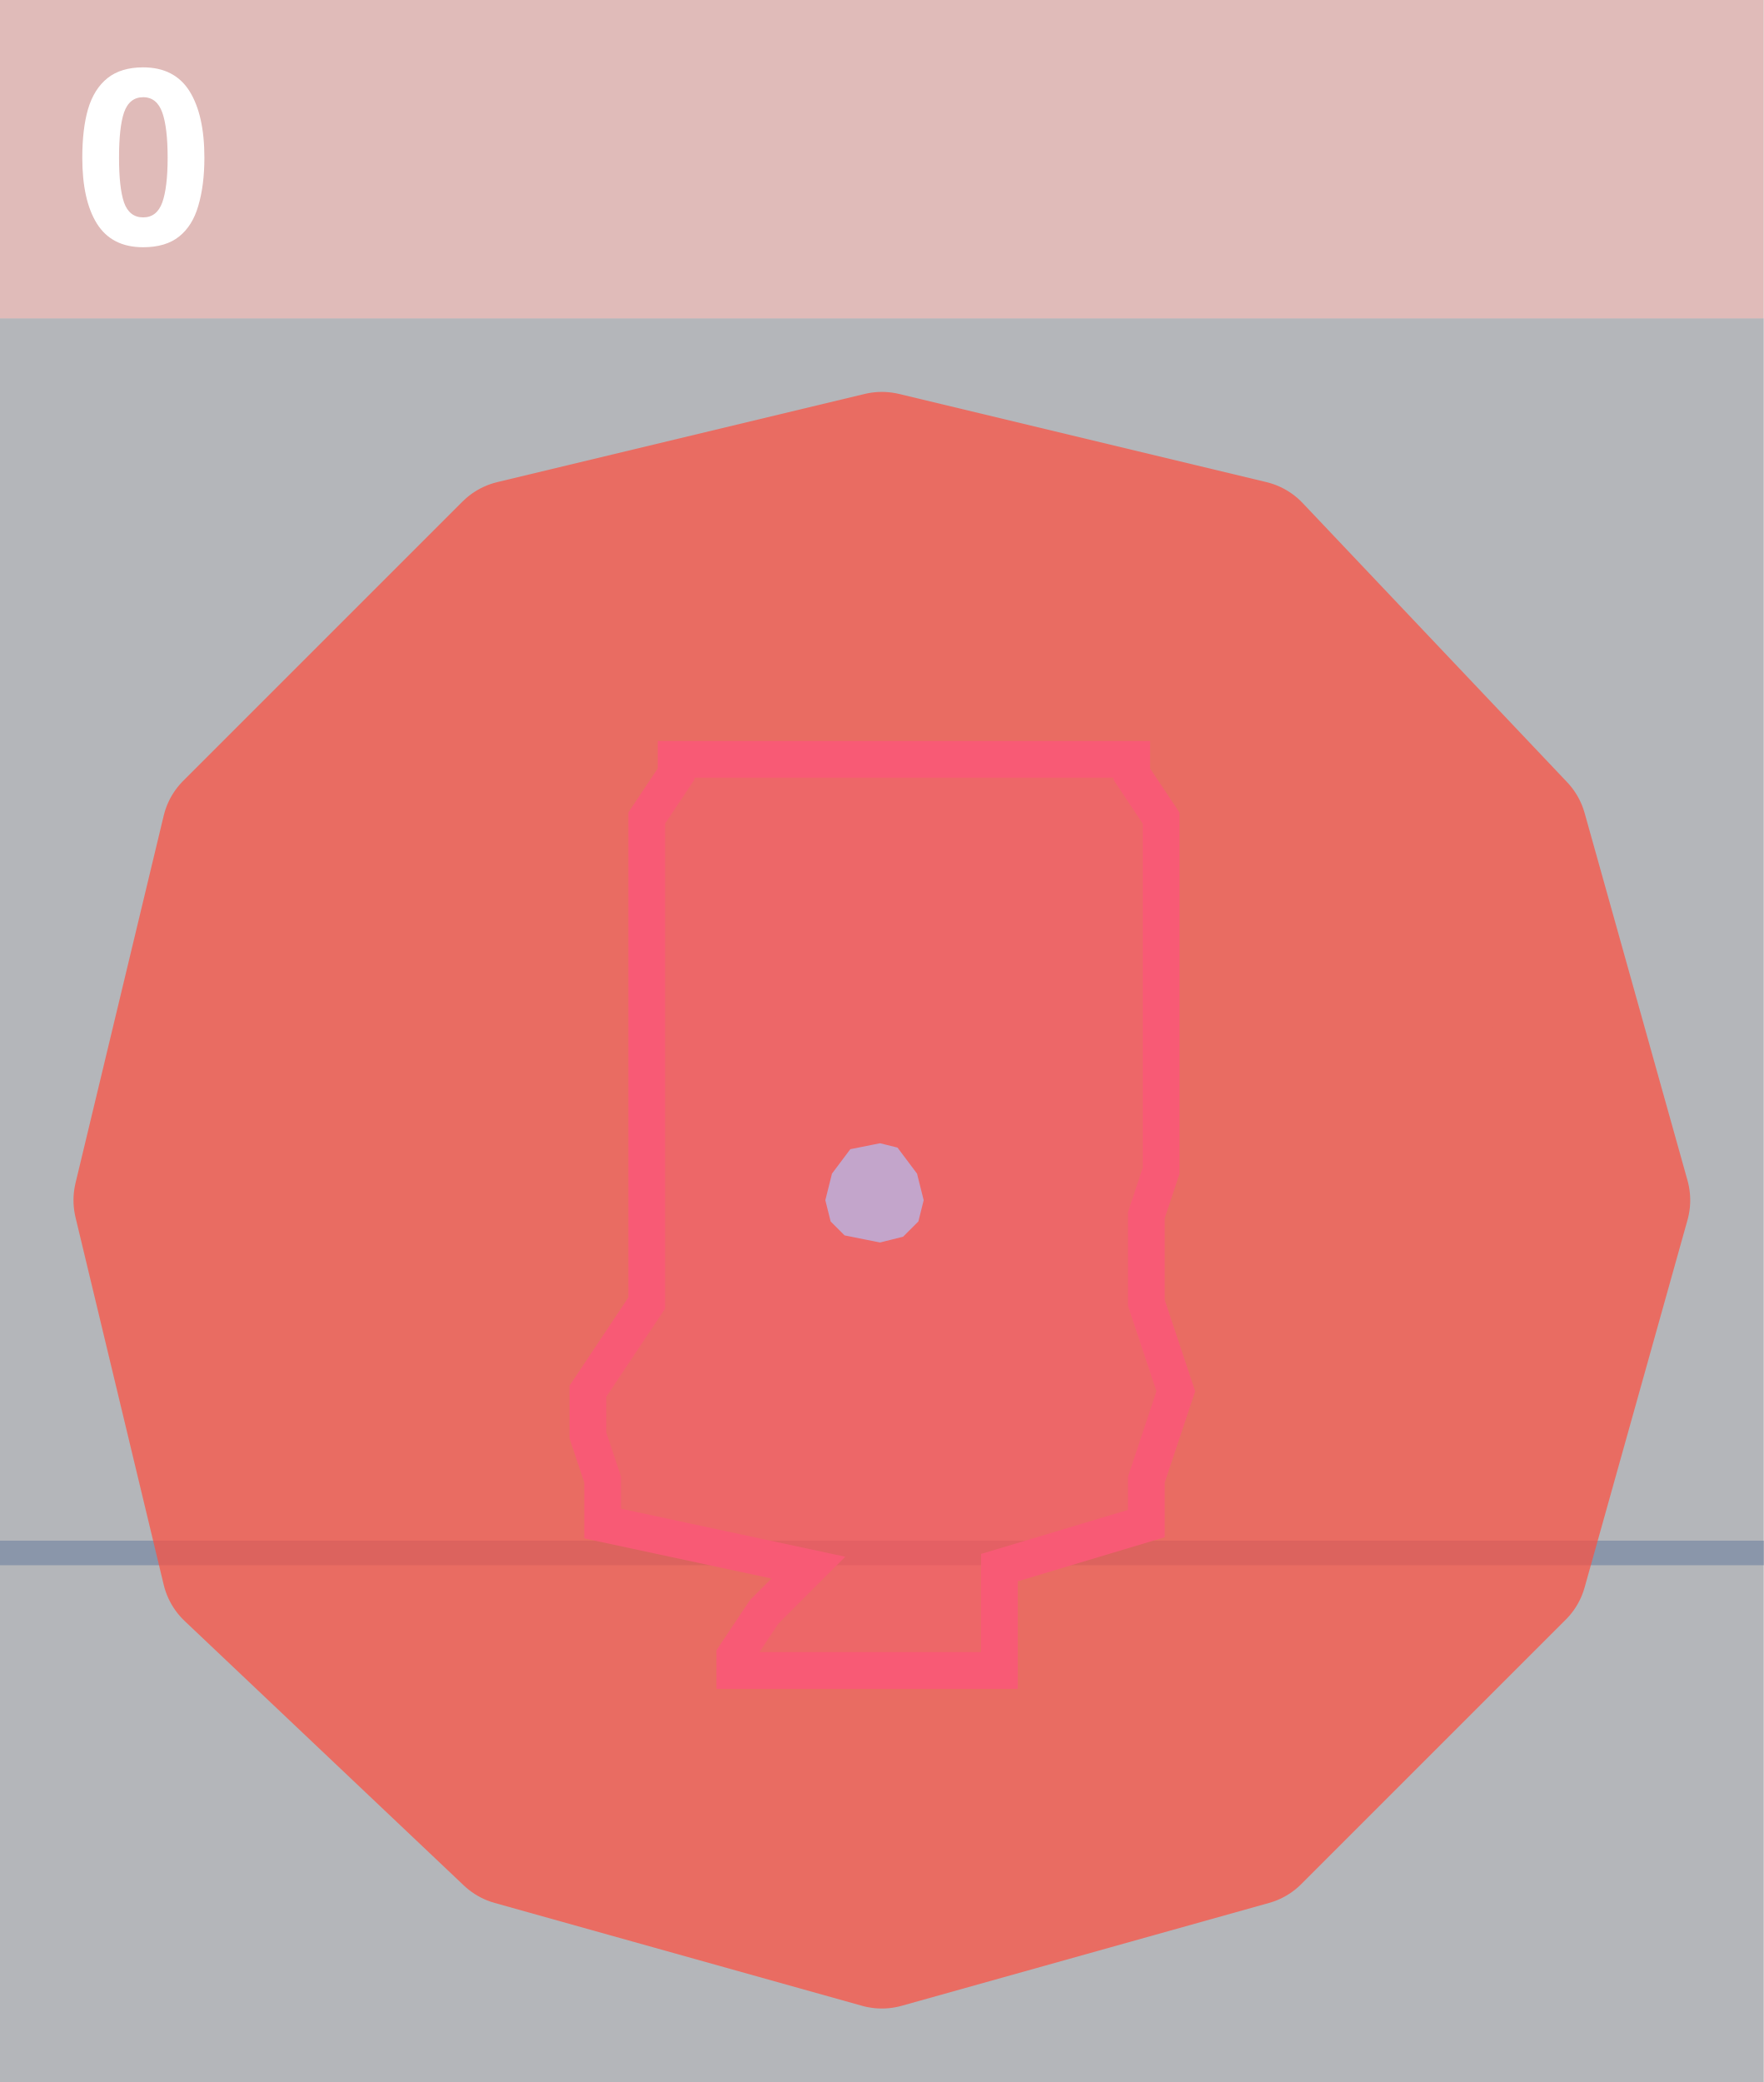
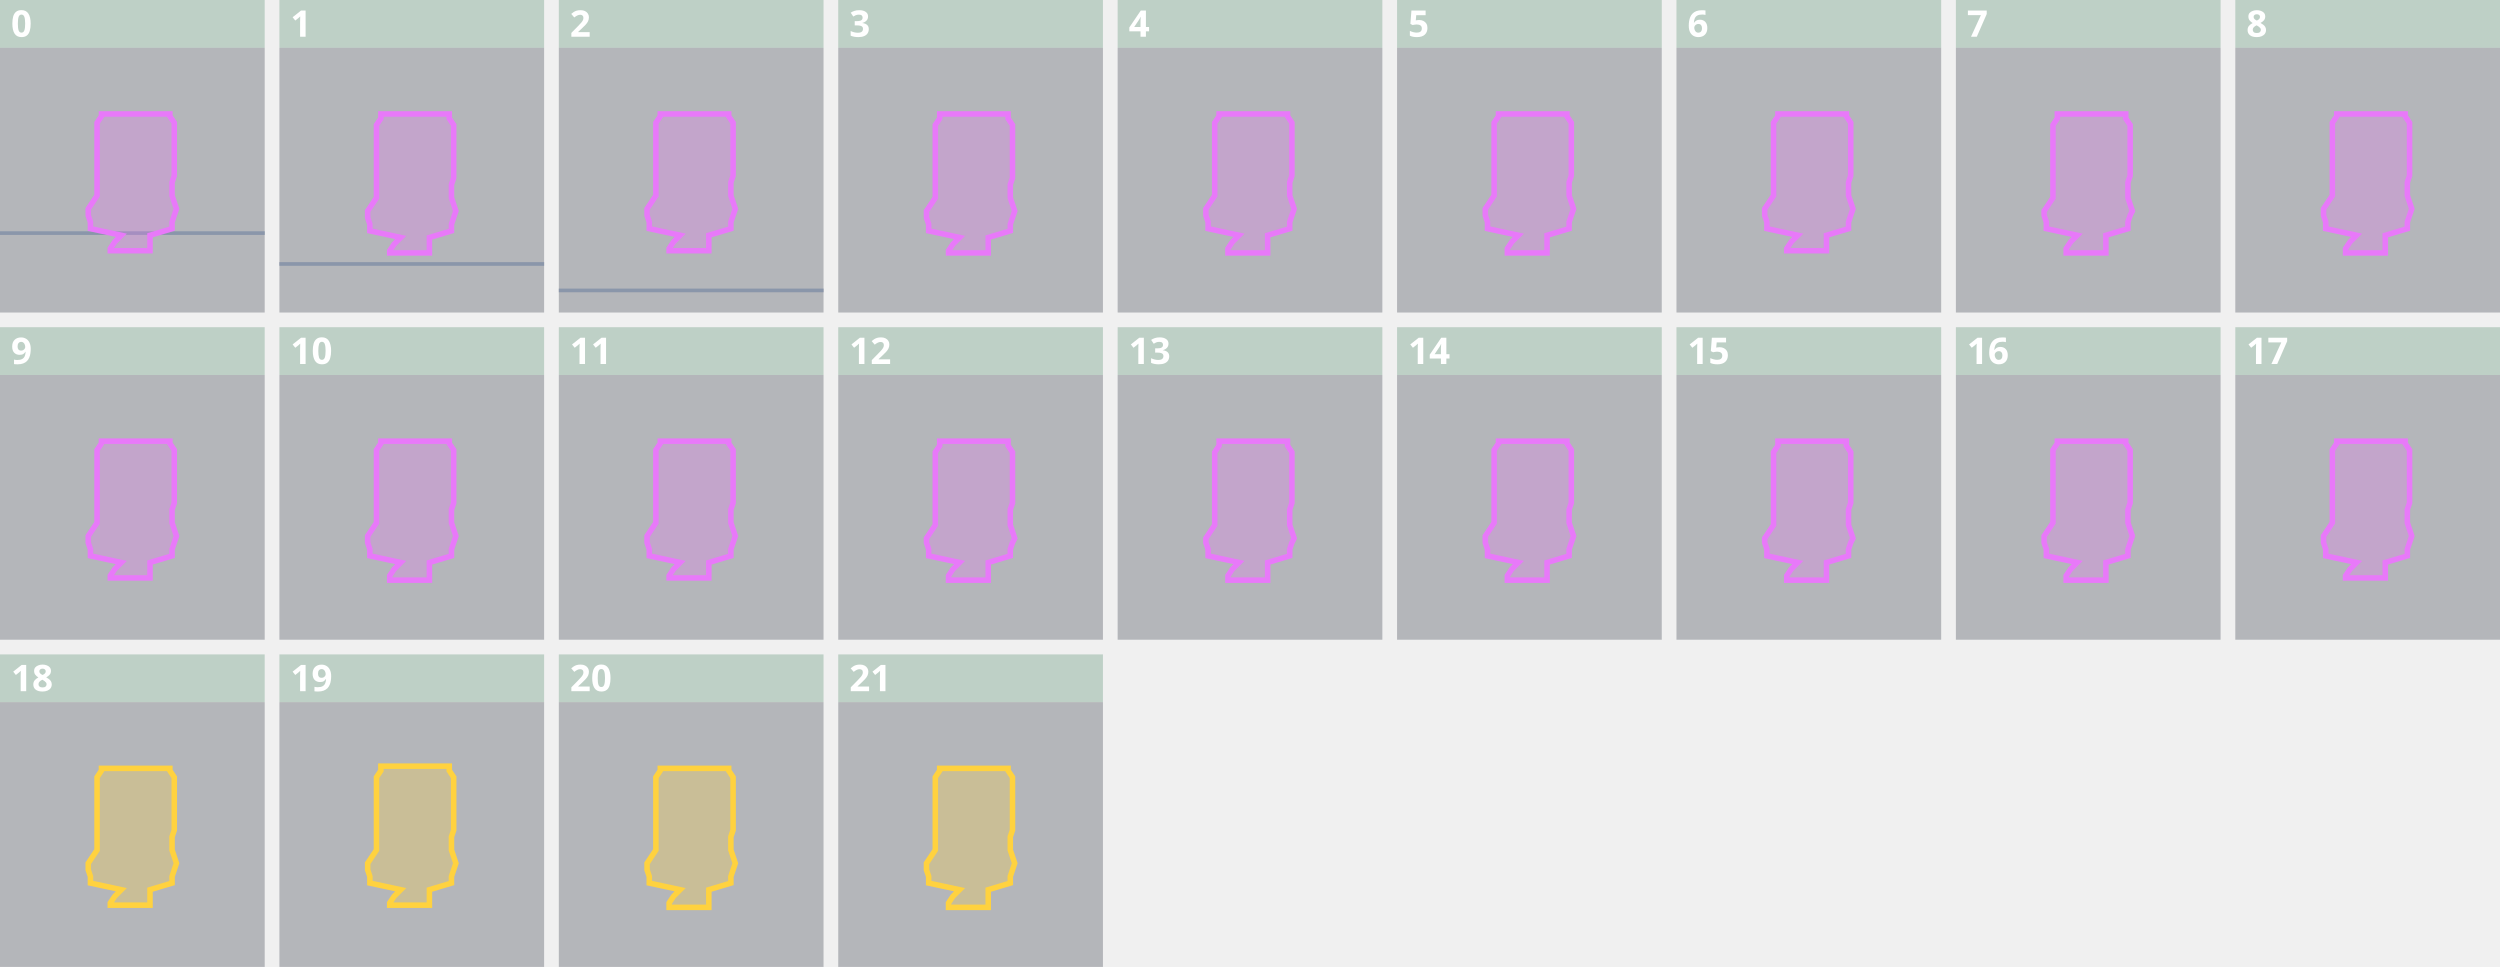
- <svg xmlns="http://www.w3.org/2000/svg" viewBox="0 0 72 85" width="72" height="85">
+ <svg xmlns="http://www.w3.org/2000/svg" viewBox="0 0 680 263" width="680" height="263">
  <style>text{font:bold 10px sans-serif;fill:#ffffff}.k{fill:#1b2230}.g{stroke:#8a96aa;stroke-width:1.67}use{stroke-width:2.50;fill-opacity:.28}.u{stroke:#ffd23f;fill:#ffd23f}.v{stroke:#4ade80;fill:#4ade80;fill-opacity:.6}.a{stroke:#e879f9;fill:#e879f9}.o{stroke:#22d3ee;fill:#22d3ee;fill-opacity:.5}.H{color:#ff4d3d;fill:#ff4d3d;opacity:.7}.G{color:#3b9cff;fill:#3b9cff;opacity:.75}.S{color:#ffa630;fill:#ffa630;opacity:.75}.T{color:#ffa630;fill:none;stroke:#ffa630;stroke-width:3.33;stroke-dasharray:6.7}.P{color:#c49bff;fill:none;stroke:#c49bff;stroke-width:1.67;stroke-dasharray:5.0}</style>
  <defs>
    <path id="b0" d="M-14 -30L17 -30L17 -29L19 -26L19 -23L19 -20L19 -17L19 -14L19 -11L19 -8L19 -5L19 -2L18 1L18 4L18 7L19 10L20 13L19 16L18 19L18 22L8 25L8 28L8 31L8 32L-10 32L-10 31L-8 28L-5 25L-19 22L-19 19L-20 16L-20 13L-18 10L-16 7L-16 4L-16 1L-16 -2L-16 -5L-16 -8L-16 -11L-16 -14L-16 -17L-16 -20L-16 -23L-16 -26L-14 -29Z" />
+     <path id="b1" d="M-14 -30L17 -30L17 -28L19 -25L19 -22L19 -19L19 -16L19 -13L19 -10L19 -7L19 -4L19 -1L18 2L18 5L18 8L19 11L20 14L19 17L18 20L18 23L8 26L8 29L8 32L8 33L-10 33L-10 32L-8 29L-5 26L-19 23L-19 20L-20 17L-20 14L-18 11L-16 8L-16 5L-16 2L-16 -1L-16 -4L-16 -7L-16 -10L-16 -13L-16 -16L-16 -19L-16 -22L-16 -25L-14 -28Z" />
+     <path id="b2" d="M-14 -30L17 -30L17 -29L19 -26L19 -23L19 -20L19 -17L19 -14L19 -11L19 -8L19 -5L19 -2L18 1L18 4L18 7L19 10L20 13L19 16L18 19L18 22L8 25L8 28L8 31L8 33L-10 33L-10 31L-8 28L-5 25L-19 22L-19 19L-20 16L-20 13L-18 10L-16 7L-16 4L-16 1L-16 -2L-16 -5L-16 -8L-16 -11L-16 -14L-16 -17L-16 -20L-16 -23L-16 -26L-14 -29Z" />
+     <path id="b3" d="M-14 -30L17 -30L17 -28L19 -25L19 -23L19 -20L19 -17L19 -14L19 -11L19 -8L19 -5L19 -2L18 1L18 5L18 8L19 11L20 14L19 16L18 19L18 22L8 25L8 28L8 31L8 33L-10 33L-10 31L-8 28L-5 25L-19 22L-19 19L-20 16L-20 14L-18 11L-16 8L-16 5L-16 1L-16 -2L-16 -5L-16 -8L-16 -11L-16 -14L-16 -17L-16 -20L-16 -23L-16 -25L-14 -28Z" />
+     <path id="b4" d="M-14 -31L17 -31L17 -29L19 -26L19 -23L19 -20L19 -17L19 -14L19 -11L19 -8L19 -5L19 -2L18 1L18 4L18 7L19 10L20 13L19 16L18 19L18 22L8 25L8 28L8 31L8 32L-10 32L-10 31L-8 28L-5 25L-19 22L-19 19L-20 16L-20 13L-18 10L-16 7L-16 4L-16 1L-16 -2L-16 -5L-16 -8L-16 -11L-16 -14L-16 -17L-16 -20L-16 -23L-16 -26L-14 -29Z" />
    <rect id="K" x="-60" y="-60" width="120" height="120" class="k" />
-     <rect id="La" width="72" height="13" fill="#b8332b" />
+     <rect id="Ls" width="72" height="13" fill="#3f7d5a" />
  </defs>
-   <use href="#La" x="0" y="0" />
+   <use href="#Ls" x="0" y="0" />
  <text x="3" y="10">0</text>
  <svg x="0" y="13" width="72" height="72" viewBox="-60 -60 120 120">
    <use href="#K" />
    <line x1="-60" y1="24" x2="60" y2="24" class="g" />
    <use href="#b0" class="a" />
-     <g class="H">
-       <path d="M-50 0L-44 -25L-25 -44L0 -50L25 -44L43 -25L50 0L43 25L25 43L0 50L-25 43L-44 25L-50 0L-9 0L-8 4L-5 7L0 8L4 7L7 4L8 0L7 -4L4 -8L0 -9L-5 -8L-8 -4L-9 0Z" stroke="currentColor" stroke-width="10" stroke-linejoin="round" />
-     </g>
+   </svg>
+   <use href="#Ls" x="76" y="0" />
+   <text x="79" y="10">1</text>
+   <svg x="76" y="13" width="72" height="72" viewBox="-60 -60 120 120">
+     <use href="#K" />
+     <line x1="-60" y1="38" x2="60" y2="38" class="g" />
+     <use href="#b1" class="a" />
+   </svg>
+   <use href="#Ls" x="152" y="0" />
+   <text x="155" y="10">2</text>
+   <svg x="152" y="13" width="72" height="72" viewBox="-60 -60 120 120">
+     <use href="#K" />
+     <line x1="-60" y1="50" x2="60" y2="50" class="g" />
+     <use href="#b0" class="a" />
+   </svg>
+   <use href="#Ls" x="228" y="0" />
+   <text x="231" y="10">3</text>
+   <svg x="228" y="13" width="72" height="72" viewBox="-60 -60 120 120">
+     <use href="#K" />
+     <use href="#b1" class="a" />
+   </svg>
+   <use href="#Ls" x="304" y="0" />
+   <text x="307" y="10">4</text>
+   <svg x="304" y="13" width="72" height="72" viewBox="-60 -60 120 120">
+     <use href="#K" />
+     <use href="#b2" class="a" />
+   </svg>
+   <use href="#Ls" x="380" y="0" />
+   <text x="383" y="10">5</text>
+   <svg x="380" y="13" width="72" height="72" viewBox="-60 -60 120 120">
+     <use href="#K" />
+     <use href="#b2" class="a" />
+   </svg>
+   <use href="#Ls" x="456" y="0" />
+   <text x="459" y="10">6</text>
+   <svg x="456" y="13" width="72" height="72" viewBox="-60 -60 120 120">
+     <use href="#K" />
+     <use href="#b0" class="a" />
+   </svg>
+   <use href="#Ls" x="532" y="0" />
+   <text x="535" y="10">7</text>
+   <svg x="532" y="13" width="72" height="72" viewBox="-60 -60 120 120">
+     <use href="#K" />
+     <use href="#b3" class="a" />
+   </svg>
+   <use href="#Ls" x="608" y="0" />
+   <text x="611" y="10">8</text>
+   <svg x="608" y="13" width="72" height="72" viewBox="-60 -60 120 120">
+     <use href="#K" />
+     <use href="#b2" class="a" />
+   </svg>
+   <use href="#Ls" x="0" y="89" />
+   <text x="3" y="99">9</text>
+   <svg x="0" y="102" width="72" height="72" viewBox="-60 -60 120 120">
+     <use href="#K" />
+     <use href="#b0" class="a" />
+   </svg>
+   <use href="#Ls" x="76" y="89" />
+   <text x="79" y="99">10</text>
+   <svg x="76" y="102" width="72" height="72" viewBox="-60 -60 120 120">
+     <use href="#K" />
+     <use href="#b2" class="a" />
+   </svg>
+   <use href="#Ls" x="152" y="89" />
+   <text x="155" y="99">11</text>
+   <svg x="152" y="102" width="72" height="72" viewBox="-60 -60 120 120">
+     <use href="#K" />
+     <use href="#b0" class="a" />
+   </svg>
+   <use href="#Ls" x="228" y="89" />
+   <text x="231" y="99">12</text>
+   <svg x="228" y="102" width="72" height="72" viewBox="-60 -60 120 120">
+     <use href="#K" />
+     <use href="#b3" class="a" />
+   </svg>
+   <use href="#Ls" x="304" y="89" />
+   <text x="307" y="99">13</text>
+   <svg x="304" y="102" width="72" height="72" viewBox="-60 -60 120 120">
+     <use href="#K" />
+     <use href="#b3" class="a" />
+   </svg>
+   <use href="#Ls" x="380" y="89" />
+   <text x="383" y="99">14</text>
+   <svg x="380" y="102" width="72" height="72" viewBox="-60 -60 120 120">
+     <use href="#K" />
+     <use href="#b2" class="a" />
+   </svg>
+   <use href="#Ls" x="456" y="89" />
+   <text x="459" y="99">15</text>
+   <svg x="456" y="102" width="72" height="72" viewBox="-60 -60 120 120">
+     <use href="#K" />
+     <use href="#b3" class="a" />
+   </svg>
+   <use href="#Ls" x="532" y="89" />
+   <text x="535" y="99">16</text>
+   <svg x="532" y="102" width="72" height="72" viewBox="-60 -60 120 120">
+     <use href="#K" />
+     <use href="#b2" class="a" />
+   </svg>
+   <use href="#Ls" x="608" y="89" />
+   <text x="611" y="99">17</text>
+   <svg x="608" y="102" width="72" height="72" viewBox="-60 -60 120 120">
+     <use href="#K" />
+     <use href="#b0" class="a" />
+   </svg>
+   <use href="#Ls" x="0" y="178" />
+   <text x="3" y="188">18</text>
+   <svg x="0" y="191" width="72" height="72" viewBox="-60 -60 120 120">
+     <use href="#K" />
+     <use href="#b0" class="u" />
+   </svg>
+   <use href="#Ls" x="76" y="178" />
+   <text x="79" y="188">19</text>
+   <svg x="76" y="191" width="72" height="72" viewBox="-60 -60 120 120">
+     <use href="#K" />
+     <use href="#b4" class="u" />
+   </svg>
+   <use href="#Ls" x="152" y="178" />
+   <text x="155" y="188">20</text>
+   <svg x="152" y="191" width="72" height="72" viewBox="-60 -60 120 120">
+     <use href="#K" />
+     <use href="#b2" class="u" />
+   </svg>
+   <use href="#Ls" x="228" y="178" />
+   <text x="231" y="188">21</text>
+   <svg x="228" y="191" width="72" height="72" viewBox="-60 -60 120 120">
+     <use href="#K" />
+     <use href="#b2" class="u" />
  </svg>
</svg>
